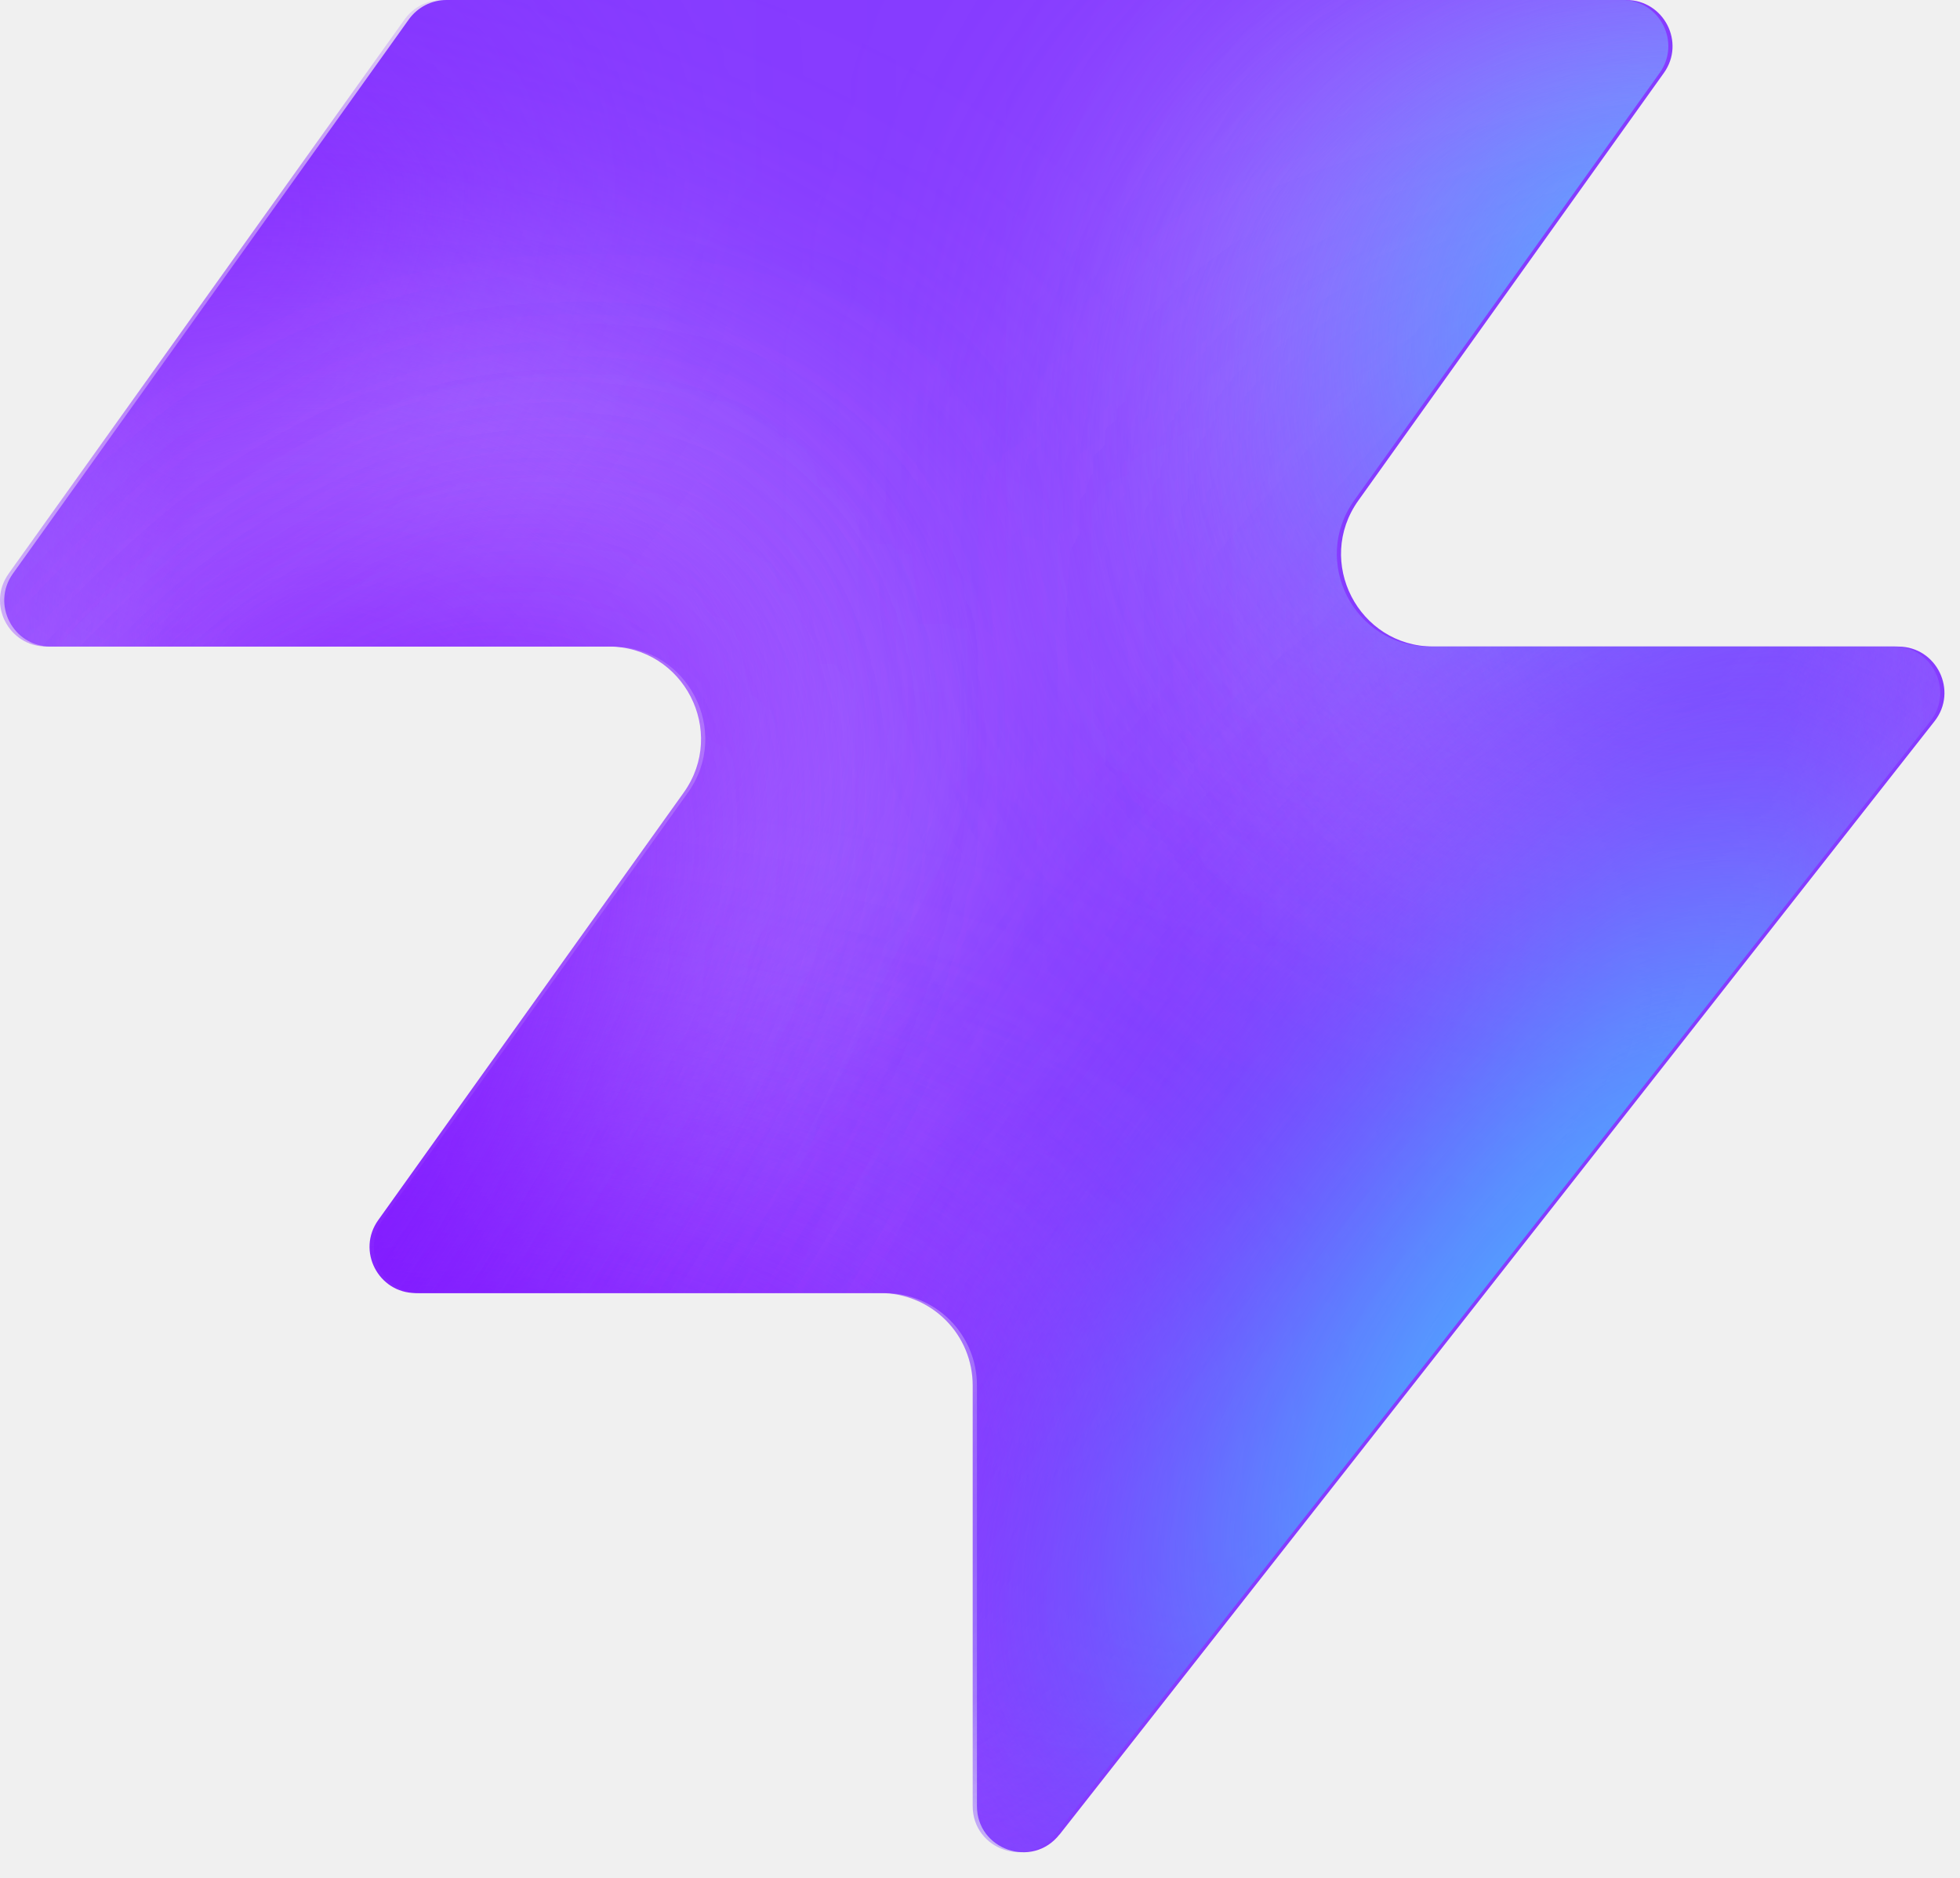
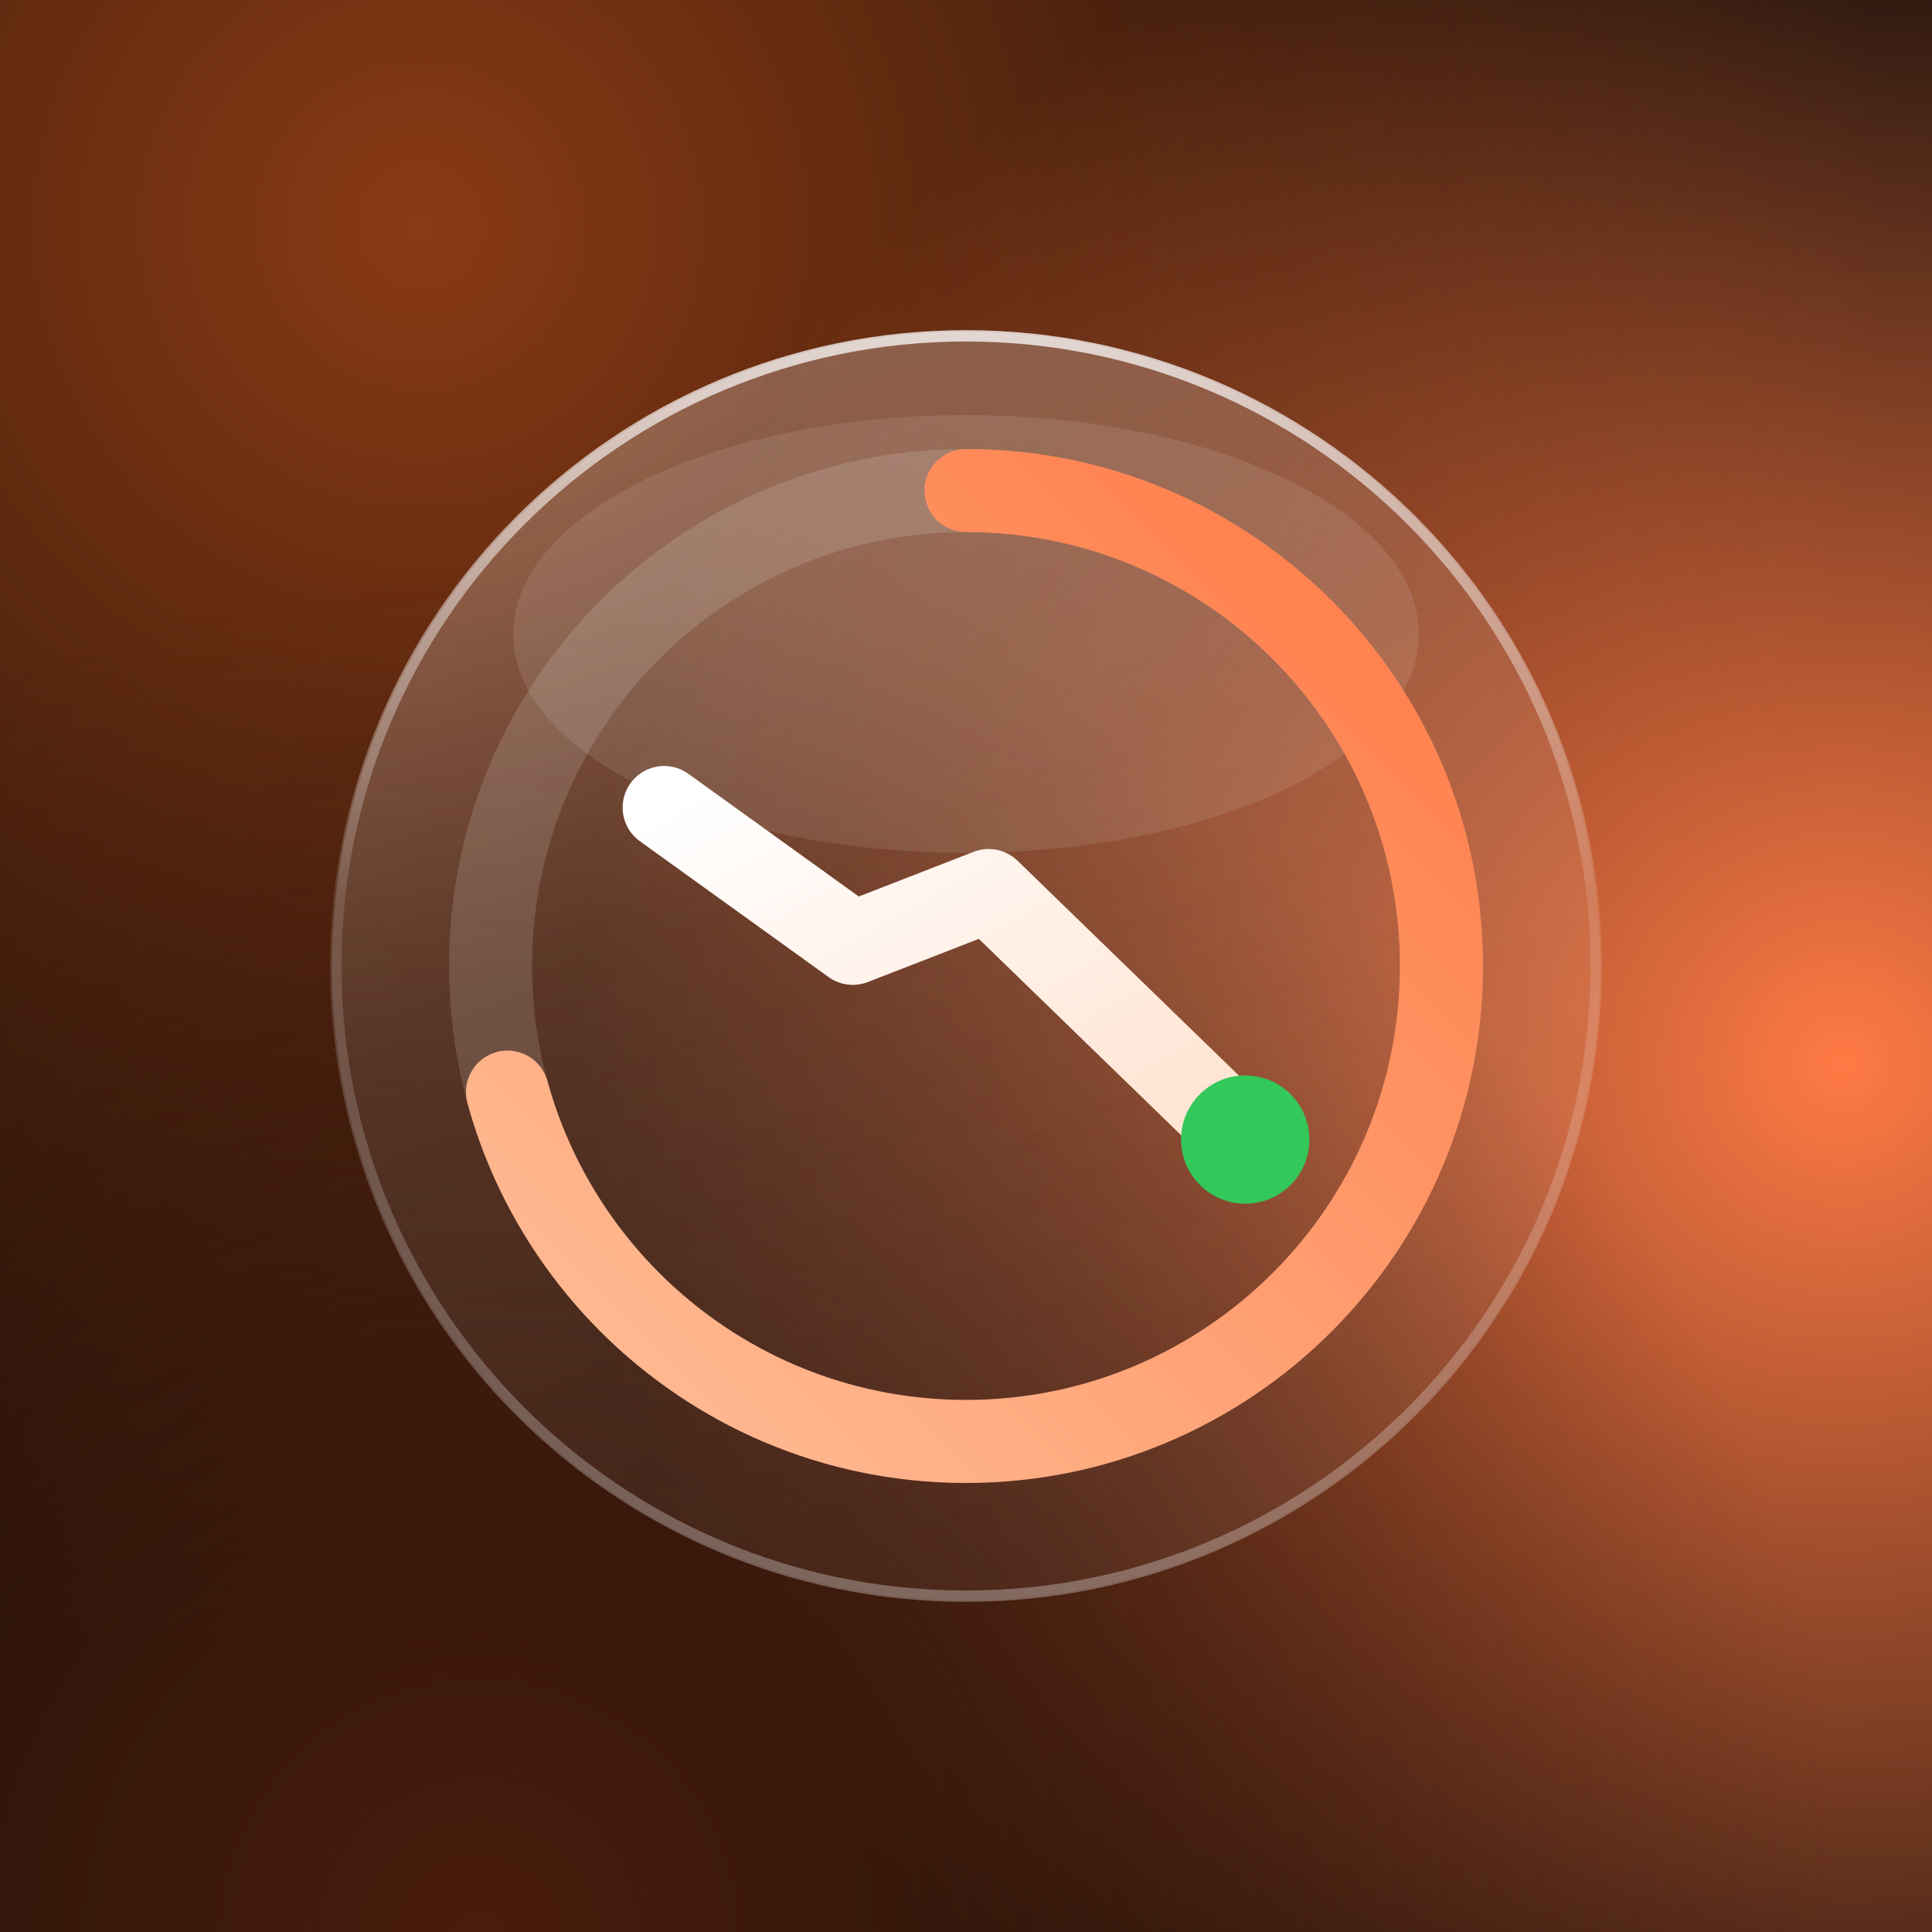
- <svg xmlns="http://www.w3.org/2000/svg" width="48" height="46" fill="none" viewBox="0 0 48 46">
-   <path fill="#863bff" d="M25.946 44.938c-.664.845-2.021.375-2.021-.698V33.937a2.26 2.26 0 0 0-2.262-2.262H10.287c-.92 0-1.456-1.04-.92-1.788l7.48-10.471c1.07-1.497 0-3.578-1.842-3.578H1.237c-.92 0-1.456-1.04-.92-1.788L10.013.474c.214-.297.556-.474.92-.474h28.894c.92 0 1.456 1.04.92 1.788l-7.48 10.471c-1.07 1.498 0 3.579 1.842 3.579h11.377c.943 0 1.473 1.088.89 1.83L25.947 44.94z" style="fill:#863bff;fill:color(display-p3 .525 .23 1);fill-opacity:1" />
-   <mask id="a" width="48" height="46" x="0" y="0" maskUnits="userSpaceOnUse" style="mask-type:alpha">
-     <path fill="#000" d="M25.842 44.938c-.664.844-2.021.375-2.021-.698V33.937a2.26 2.26 0 0 0-2.262-2.262H10.183c-.92 0-1.456-1.04-.92-1.788l7.48-10.471c1.07-1.498 0-3.579-1.842-3.579H1.133c-.92 0-1.456-1.04-.92-1.787L9.91.473c.214-.297.556-.474.92-.474h28.894c.92 0 1.456 1.04.92 1.788l-7.48 10.471c-1.07 1.498 0 3.578 1.842 3.578h11.377c.943 0 1.473 1.088.89 1.832L25.843 44.94z" style="fill:#000;fill-opacity:1" />
-   </mask>
-   <g mask="url(#a)">
-     <g filter="url(#b)">
-       <ellipse cx="5.508" cy="14.704" fill="#ede6ff" rx="5.508" ry="14.704" style="fill:#ede6ff;fill:color(display-p3 .927 .903 1);fill-opacity:1" transform="matrix(.00324 1 1 -.00324 -4.47 31.516)" />
-     </g>
-     <g filter="url(#c)">
-       <ellipse cx="10.399" cy="29.851" fill="#ede6ff" rx="10.399" ry="29.851" style="fill:#ede6ff;fill:color(display-p3 .927 .903 1);fill-opacity:1" transform="matrix(.00324 1 1 -.00324 -39.328 7.883)" />
-     </g>
-     <g filter="url(#d)">
-       <ellipse cx="5.508" cy="30.487" fill="#7e14ff" rx="5.508" ry="30.487" style="fill:#7e14ff;fill:color(display-p3 .492 .077 1);fill-opacity:1" transform="rotate(89.814 -25.913 -14.639)scale(1 -1)" />
-     </g>
-     <g filter="url(#e)">
-       <ellipse cx="5.508" cy="30.599" fill="#7e14ff" rx="5.508" ry="30.599" style="fill:#7e14ff;fill:color(display-p3 .492 .077 1);fill-opacity:1" transform="rotate(89.814 -32.644 -3.334)scale(1 -1)" />
-     </g>
-     <g filter="url(#f)">
-       <ellipse cx="5.508" cy="30.599" fill="#7e14ff" rx="5.508" ry="30.599" style="fill:#7e14ff;fill:color(display-p3 .492 .077 1);fill-opacity:1" transform="matrix(.00324 1 1 -.00324 -34.34 30.47)" />
-     </g>
-     <g filter="url(#g)">
-       <ellipse cx="14.072" cy="22.078" fill="#ede6ff" rx="14.072" ry="22.078" style="fill:#ede6ff;fill:color(display-p3 .927 .903 1);fill-opacity:1" transform="rotate(93.35 24.506 48.493)scale(-1 1)" />
-     </g>
-     <g filter="url(#h)">
-       <ellipse cx="3.47" cy="21.501" fill="#7e14ff" rx="3.47" ry="21.501" style="fill:#7e14ff;fill:color(display-p3 .492 .077 1);fill-opacity:1" transform="rotate(89.009 28.708 47.59)scale(-1 1)" />
-     </g>
-     <g filter="url(#i)">
-       <ellipse cx="3.47" cy="21.501" fill="#7e14ff" rx="3.47" ry="21.501" style="fill:#7e14ff;fill:color(display-p3 .492 .077 1);fill-opacity:1" transform="rotate(89.009 28.708 47.59)scale(-1 1)" />
-     </g>
-     <g filter="url(#j)">
-       <ellipse cx=".387" cy="8.972" fill="#7e14ff" rx="4.407" ry="29.108" style="fill:#7e14ff;fill:color(display-p3 .492 .077 1);fill-opacity:1" transform="rotate(39.51 .387 8.972)" />
-     </g>
-     <g filter="url(#k)">
-       <ellipse cx="47.523" cy="-6.092" fill="#7e14ff" rx="4.407" ry="29.108" style="fill:#7e14ff;fill:color(display-p3 .492 .077 1);fill-opacity:1" transform="rotate(37.892 47.523 -6.092)" />
-     </g>
-     <g filter="url(#l)">
-       <ellipse cx="41.412" cy="6.333" fill="#47bfff" rx="5.971" ry="9.665" style="fill:#47bfff;fill:color(display-p3 .28 .748 1);fill-opacity:1" transform="rotate(37.892 41.412 6.333)" />
-     </g>
-     <g filter="url(#m)">
-       <ellipse cx="-1.879" cy="38.332" fill="#7e14ff" rx="4.407" ry="29.108" style="fill:#7e14ff;fill:color(display-p3 .492 .077 1);fill-opacity:1" transform="rotate(37.892 -1.88 38.332)" />
-     </g>
-     <g filter="url(#n)">
-       <ellipse cx="-1.879" cy="38.332" fill="#7e14ff" rx="4.407" ry="29.108" style="fill:#7e14ff;fill:color(display-p3 .492 .077 1);fill-opacity:1" transform="rotate(37.892 -1.88 38.332)" />
-     </g>
-     <g filter="url(#o)">
-       <ellipse cx="35.651" cy="29.907" fill="#7e14ff" rx="4.407" ry="29.108" style="fill:#7e14ff;fill:color(display-p3 .492 .077 1);fill-opacity:1" transform="rotate(37.892 35.651 29.907)" />
-     </g>
-     <g filter="url(#p)">
-       <ellipse cx="38.418" cy="32.4" fill="#47bfff" rx="5.971" ry="15.297" style="fill:#47bfff;fill:color(display-p3 .28 .748 1);fill-opacity:1" transform="rotate(37.892 38.418 32.4)" />
-     </g>
-   </g>
+ <svg xmlns="http://www.w3.org/2000/svg" viewBox="0 0 512 512">
  <defs>
-     <filter id="b" width="60.045" height="41.654" x="-19.77" y="16.149" color-interpolation-filters="sRGB" filterUnits="userSpaceOnUse">
-       <feFlood flood-opacity="0" result="BackgroundImageFix" />
-       <feBlend in="SourceGraphic" in2="BackgroundImageFix" result="shape" />
-       <feGaussianBlur result="effect1_foregroundBlur_2002_17158" stdDeviation="7.659" />
-     </filter>
-     <filter id="c" width="90.34" height="51.437" x="-54.613" y="-7.533" color-interpolation-filters="sRGB" filterUnits="userSpaceOnUse">
-       <feFlood flood-opacity="0" result="BackgroundImageFix" />
-       <feBlend in="SourceGraphic" in2="BackgroundImageFix" result="shape" />
-       <feGaussianBlur result="effect1_foregroundBlur_2002_17158" stdDeviation="7.659" />
-     </filter>
-     <filter id="d" width="79.355" height="29.4" x="-49.64" y="2.03" color-interpolation-filters="sRGB" filterUnits="userSpaceOnUse">
-       <feFlood flood-opacity="0" result="BackgroundImageFix" />
-       <feBlend in="SourceGraphic" in2="BackgroundImageFix" result="shape" />
-       <feGaussianBlur result="effect1_foregroundBlur_2002_17158" stdDeviation="4.596" />
-     </filter>
-     <filter id="e" width="79.579" height="29.4" x="-45.045" y="20.029" color-interpolation-filters="sRGB" filterUnits="userSpaceOnUse">
-       <feFlood flood-opacity="0" result="BackgroundImageFix" />
-       <feBlend in="SourceGraphic" in2="BackgroundImageFix" result="shape" />
-       <feGaussianBlur result="effect1_foregroundBlur_2002_17158" stdDeviation="4.596" />
-     </filter>
-     <filter id="f" width="79.579" height="29.4" x="-43.513" y="21.178" color-interpolation-filters="sRGB" filterUnits="userSpaceOnUse">
-       <feFlood flood-opacity="0" result="BackgroundImageFix" />
-       <feBlend in="SourceGraphic" in2="BackgroundImageFix" result="shape" />
-       <feGaussianBlur result="effect1_foregroundBlur_2002_17158" stdDeviation="4.596" />
-     </filter>
-     <filter id="g" width="74.749" height="58.852" x="15.756" y="-17.901" color-interpolation-filters="sRGB" filterUnits="userSpaceOnUse">
-       <feFlood flood-opacity="0" result="BackgroundImageFix" />
-       <feBlend in="SourceGraphic" in2="BackgroundImageFix" result="shape" />
-       <feGaussianBlur result="effect1_foregroundBlur_2002_17158" stdDeviation="7.659" />
-     </filter>
-     <filter id="h" width="61.377" height="25.362" x="23.548" y="2.284" color-interpolation-filters="sRGB" filterUnits="userSpaceOnUse">
-       <feFlood flood-opacity="0" result="BackgroundImageFix" />
-       <feBlend in="SourceGraphic" in2="BackgroundImageFix" result="shape" />
-       <feGaussianBlur result="effect1_foregroundBlur_2002_17158" stdDeviation="4.596" />
-     </filter>
-     <filter id="i" width="61.377" height="25.362" x="23.548" y="2.284" color-interpolation-filters="sRGB" filterUnits="userSpaceOnUse">
-       <feFlood flood-opacity="0" result="BackgroundImageFix" />
-       <feBlend in="SourceGraphic" in2="BackgroundImageFix" result="shape" />
-       <feGaussianBlur result="effect1_foregroundBlur_2002_17158" stdDeviation="4.596" />
-     </filter>
-     <filter id="j" width="56.045" height="63.649" x="-27.636" y="-22.853" color-interpolation-filters="sRGB" filterUnits="userSpaceOnUse">
-       <feFlood flood-opacity="0" result="BackgroundImageFix" />
-       <feBlend in="SourceGraphic" in2="BackgroundImageFix" result="shape" />
-       <feGaussianBlur result="effect1_foregroundBlur_2002_17158" stdDeviation="4.596" />
-     </filter>
-     <filter id="k" width="54.814" height="64.646" x="20.116" y="-38.415" color-interpolation-filters="sRGB" filterUnits="userSpaceOnUse">
-       <feFlood flood-opacity="0" result="BackgroundImageFix" />
-       <feBlend in="SourceGraphic" in2="BackgroundImageFix" result="shape" />
-       <feGaussianBlur result="effect1_foregroundBlur_2002_17158" stdDeviation="4.596" />
-     </filter>
-     <filter id="l" width="33.541" height="35.313" x="24.641" y="-11.323" color-interpolation-filters="sRGB" filterUnits="userSpaceOnUse">
-       <feFlood flood-opacity="0" result="BackgroundImageFix" />
-       <feBlend in="SourceGraphic" in2="BackgroundImageFix" result="shape" />
-       <feGaussianBlur result="effect1_foregroundBlur_2002_17158" stdDeviation="4.596" />
-     </filter>
-     <filter id="m" width="54.814" height="64.646" x="-29.286" y="6.009" color-interpolation-filters="sRGB" filterUnits="userSpaceOnUse">
-       <feFlood flood-opacity="0" result="BackgroundImageFix" />
-       <feBlend in="SourceGraphic" in2="BackgroundImageFix" result="shape" />
-       <feGaussianBlur result="effect1_foregroundBlur_2002_17158" stdDeviation="4.596" />
-     </filter>
-     <filter id="n" width="54.814" height="64.646" x="-29.286" y="6.009" color-interpolation-filters="sRGB" filterUnits="userSpaceOnUse">
-       <feFlood flood-opacity="0" result="BackgroundImageFix" />
-       <feBlend in="SourceGraphic" in2="BackgroundImageFix" result="shape" />
-       <feGaussianBlur result="effect1_foregroundBlur_2002_17158" stdDeviation="4.596" />
-     </filter>
-     <filter id="o" width="54.814" height="64.646" x="8.244" y="-2.416" color-interpolation-filters="sRGB" filterUnits="userSpaceOnUse">
-       <feFlood flood-opacity="0" result="BackgroundImageFix" />
-       <feBlend in="SourceGraphic" in2="BackgroundImageFix" result="shape" />
-       <feGaussianBlur result="effect1_foregroundBlur_2002_17158" stdDeviation="4.596" />
-     </filter>
-     <filter id="p" width="39.409" height="43.623" x="18.713" y="10.588" color-interpolation-filters="sRGB" filterUnits="userSpaceOnUse">
-       <feFlood flood-opacity="0" result="BackgroundImageFix" />
-       <feBlend in="SourceGraphic" in2="BackgroundImageFix" result="shape" />
-       <feGaussianBlur result="effect1_foregroundBlur_2002_17158" stdDeviation="4.596" />
-     </filter>
+     <radialGradient id="h1" cx="22%" cy="12%" r="75%">
+       <stop offset="0" stop-color="#8a3a14" />
+       <stop offset="1" stop-color="#8a3a14" stop-opacity="0" />
+     </radialGradient>
+     <radialGradient id="h2" cx="95%" cy="55%" r="65%">
+       <stop offset="0" stop-color="#ff7a45" />
+       <stop offset="1" stop-color="#ff7a45" stop-opacity="0" />
+     </radialGradient>
+     <radialGradient id="h3" cx="25%" cy="100%" r="70%">
+       <stop offset="0" stop-color="#4a1d0c" />
+       <stop offset="1" stop-color="#4a1d0c" stop-opacity="0" />
+     </radialGradient>
+     <linearGradient id="glass" x1="0" y1="0" x2="0.4" y2="1">
+       <stop offset="0" stop-color="#fff" stop-opacity=".30" />
+       <stop offset=".5" stop-color="#fff" stop-opacity=".10" />
+       <stop offset="1" stop-color="#fff" stop-opacity=".05" />
+     </linearGradient>
+     <linearGradient id="edge" x1="0" y1="0" x2="0" y2="1">
+       <stop offset="0" stop-color="#fff" stop-opacity=".75" />
+       <stop offset=".45" stop-color="#fff" stop-opacity=".12" />
+       <stop offset="1" stop-color="#fff" stop-opacity=".30" />
+     </linearGradient>
+     <linearGradient id="arc" x1="0" y1="0" x2="1" y2="1">
+       <stop offset="0" stop-color="#ffc09a" />
+       <stop offset="1" stop-color="#ff7a45" />
+     </linearGradient>
+     <linearGradient id="trend" x1="0" y1="0" x2="1" y2="1">
+       <stop offset="0" stop-color="#ffffff" />
+       <stop offset="1" stop-color="#ffe2cf" />
+     </linearGradient>
  </defs>
+   <rect width="512" height="512" fill="#0c0907" />
+   <rect width="512" height="512" fill="url(#h1)" />
+   <rect width="512" height="512" fill="url(#h2)" />
+   <rect width="512" height="512" fill="url(#h3)" />
+   <circle cx="256" cy="256" r="168" fill="url(#glass)" />
+   <circle cx="256" cy="256" r="167" fill="none" stroke="url(#edge)" stroke-width="3" />
+   <ellipse cx="256" cy="168" rx="120" ry="58" fill="#fff" opacity=".10" />
+   <circle cx="256" cy="256" r="126" fill="none" stroke="#fff" stroke-opacity=".14" stroke-width="22" />
+   <circle cx="256" cy="256" r="126" fill="none" stroke="url(#arc)" stroke-width="22" stroke-linecap="round" stroke-dasharray="560 792" transform="rotate(-90 256 256)" />
+   <path d="M176 214 L226 250 L262 236 L330 302" fill="none" stroke="url(#trend)" stroke-width="22" stroke-linecap="round" stroke-linejoin="round" />
+   <circle cx="330" cy="302" r="17" fill="#34c759" />
</svg>
